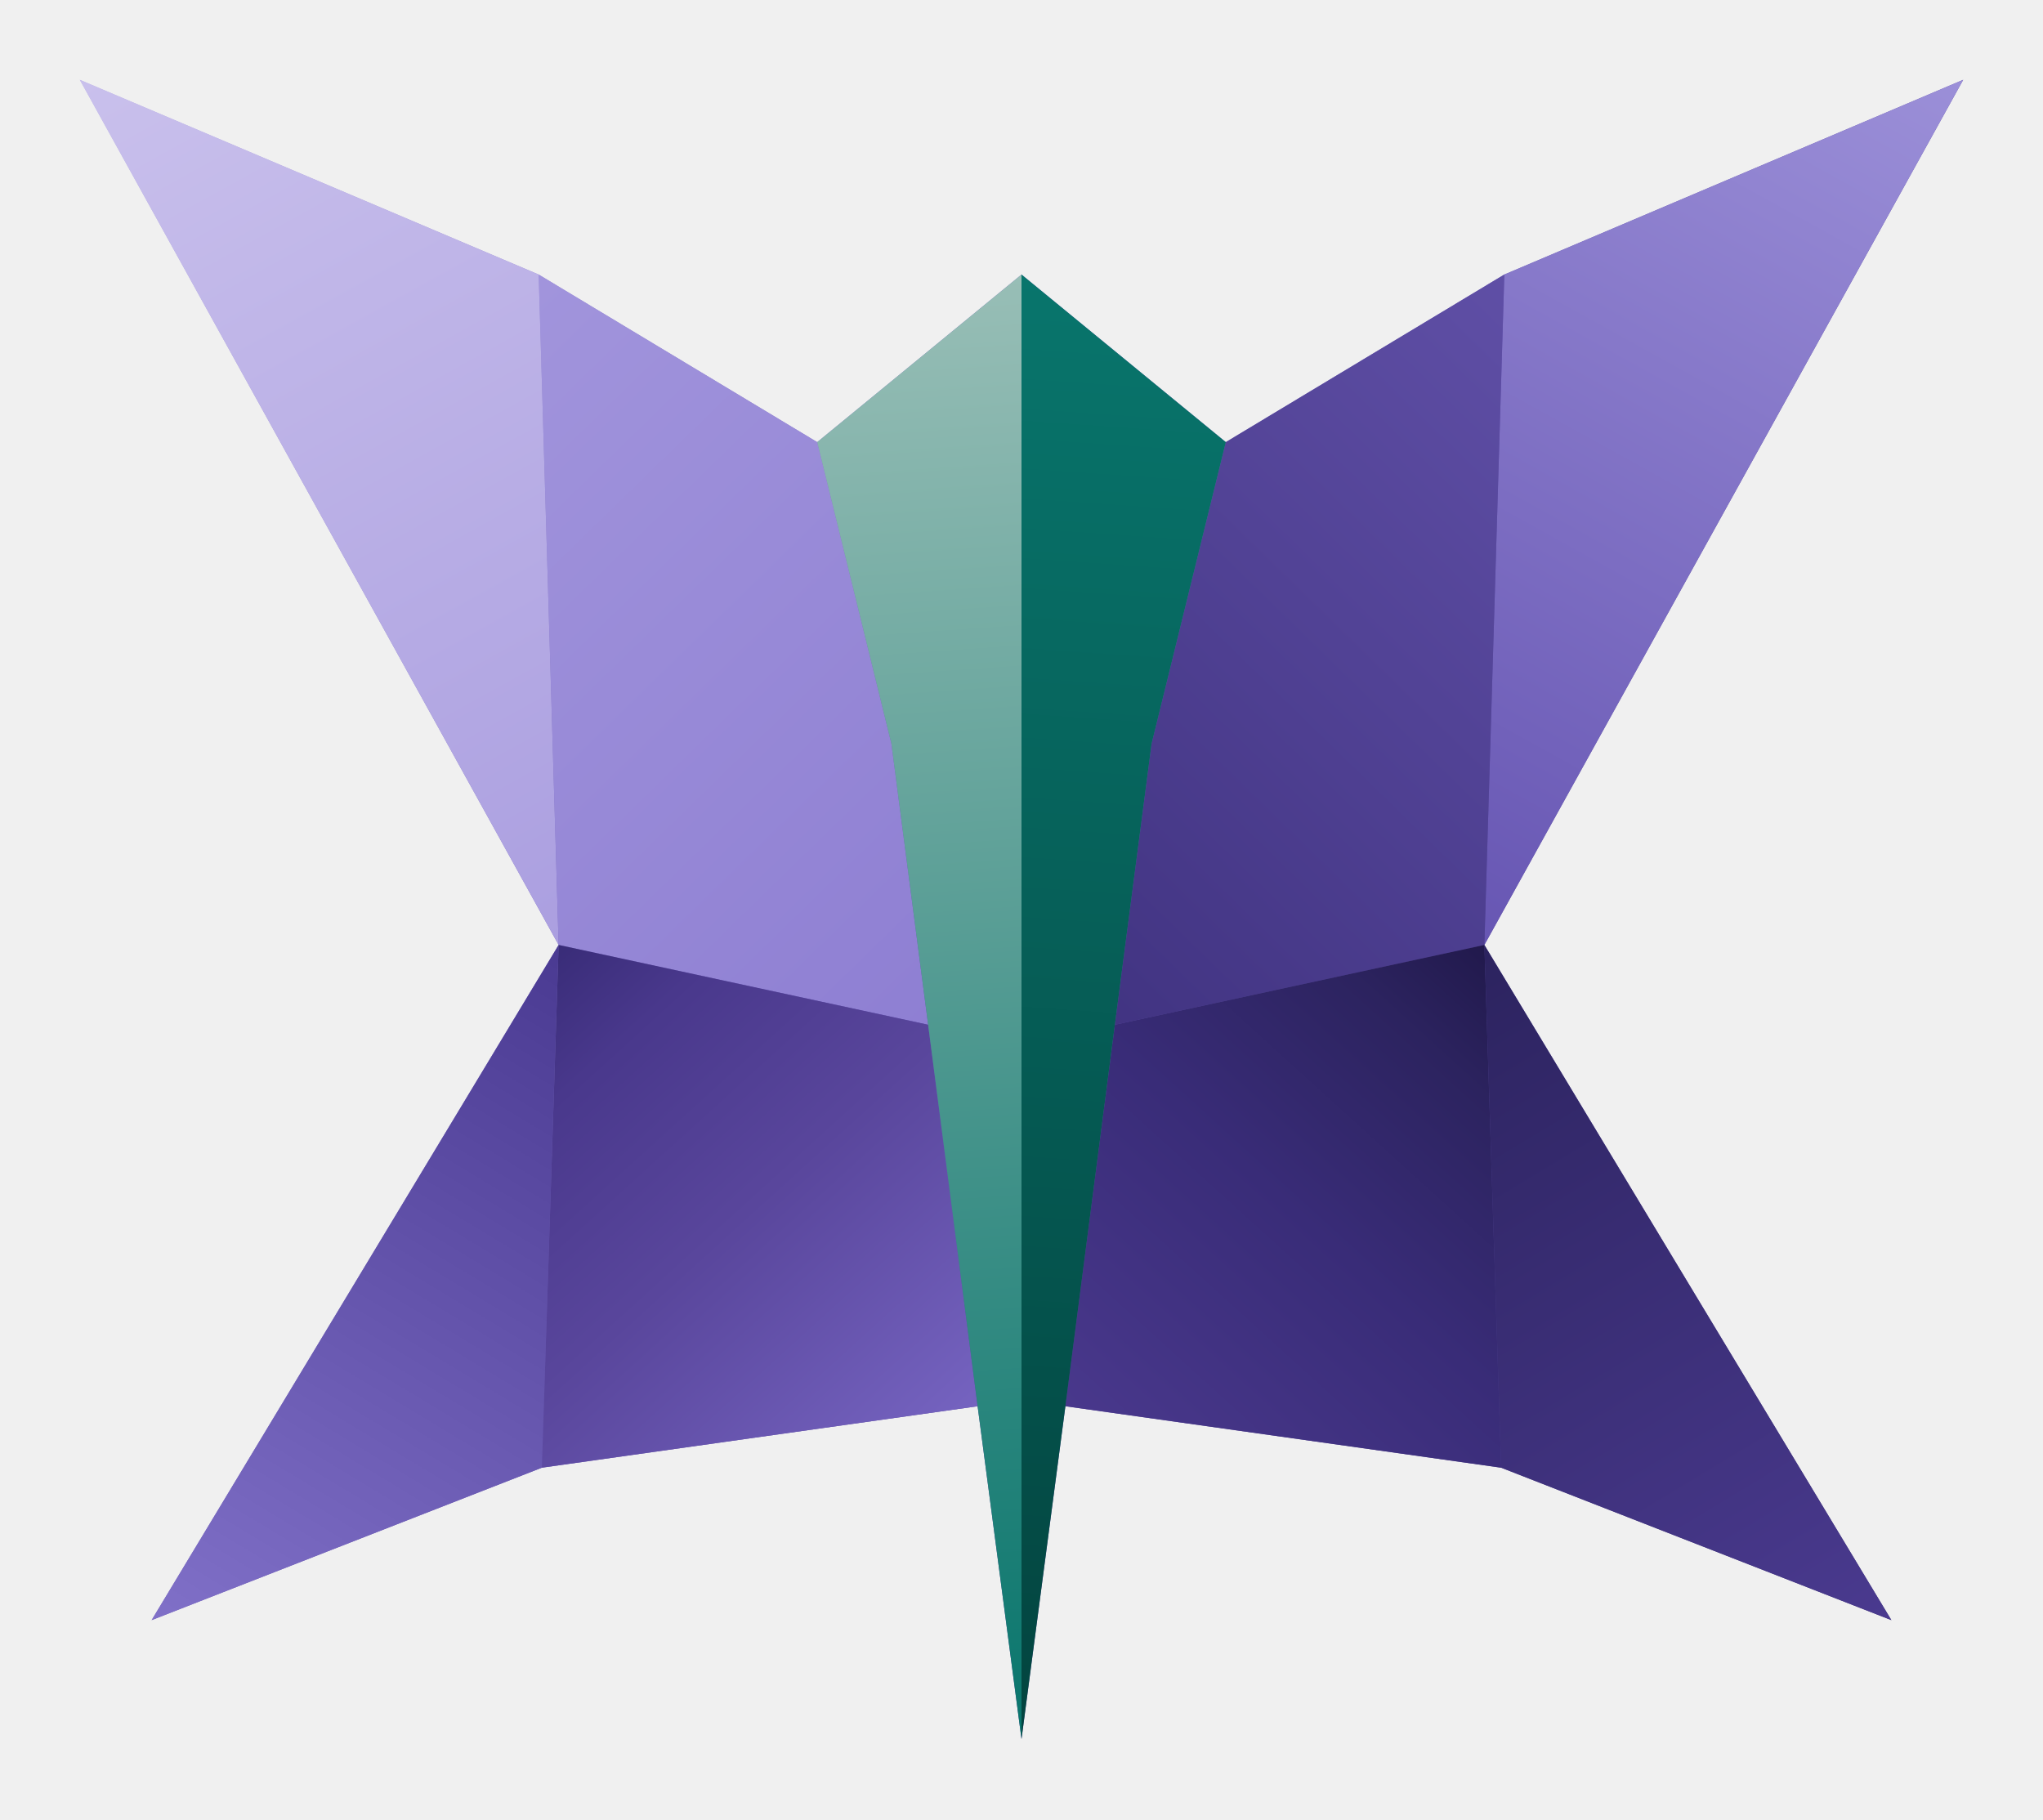
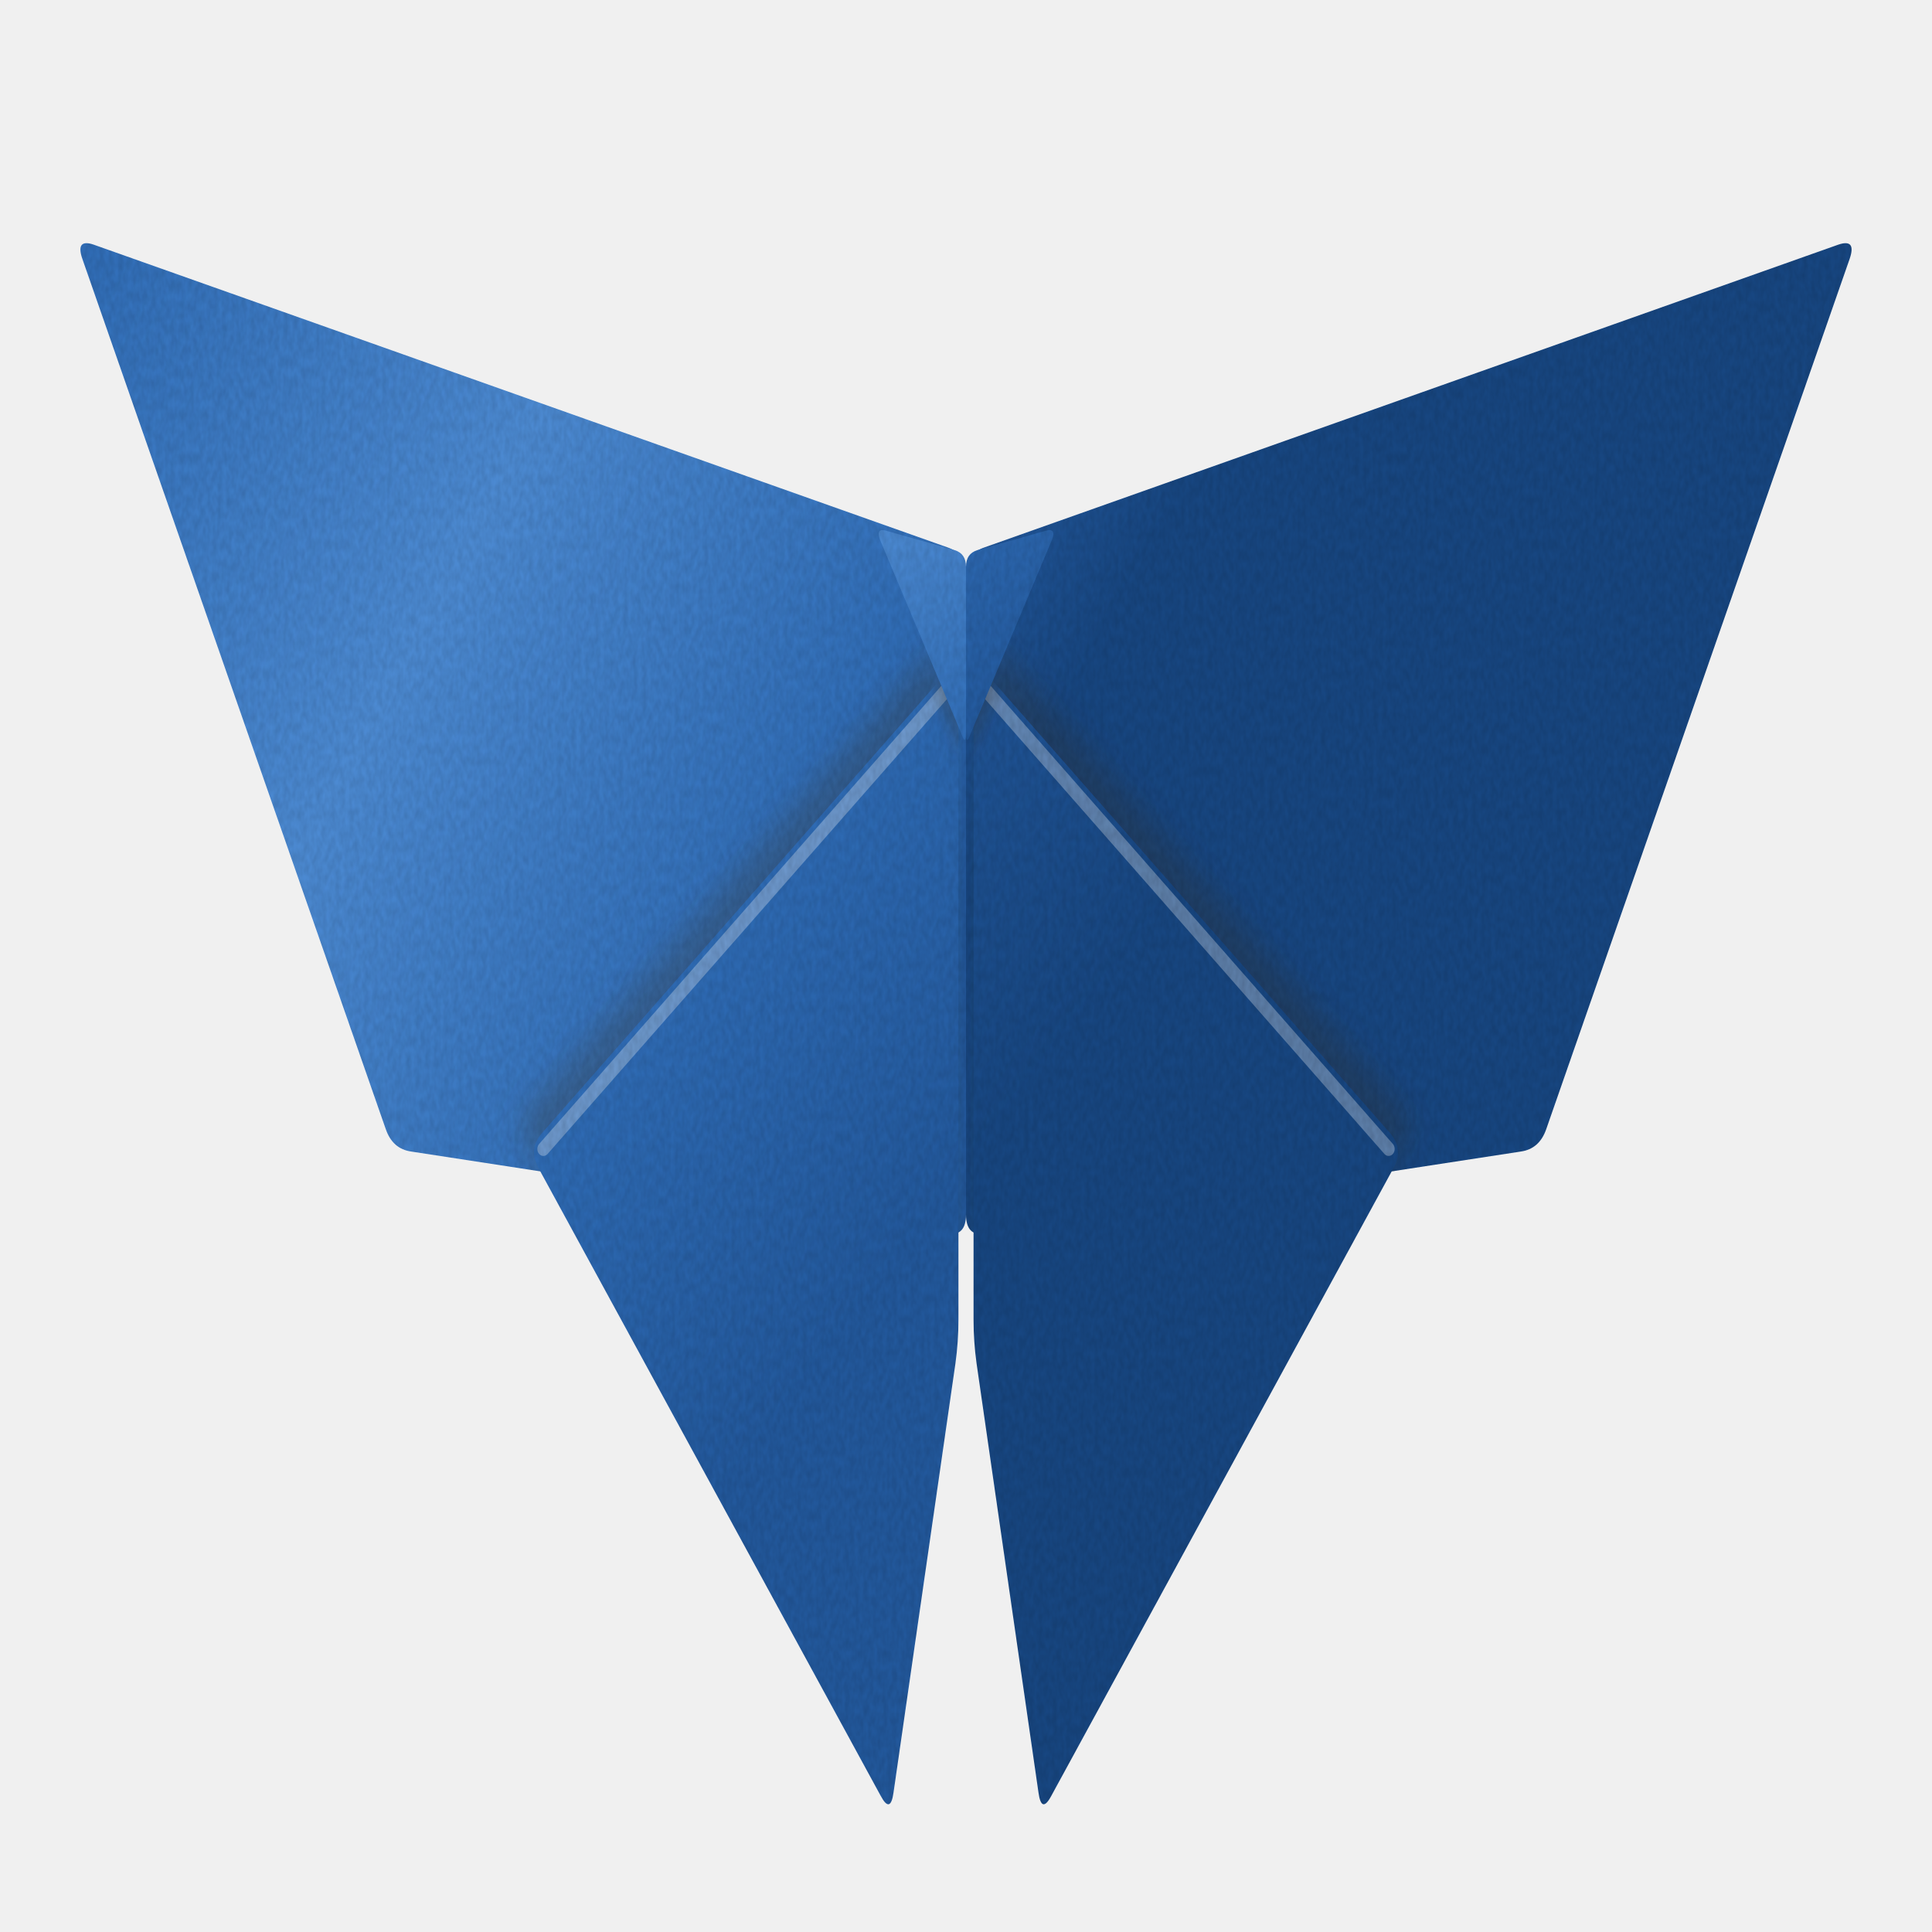
- <svg xmlns="http://www.w3.org/2000/svg" viewBox="0 0 256 228" role="img" aria-labelledby="title description">
+ <svg xmlns="http://www.w3.org/2000/svg" viewBox="0 0 256 256" role="img" aria-labelledby="title description">
  <defs>
-     <clipPath id="silhouette">
-       <path d="M10 10 L67.5 34.4 L102.4 55.4 L128 34.4 L153.6 55.4 L188.5 34.4 L246 10 L186 118.4 L237 203.0 L188.1 183.9 L133.5 176.2 L128 217.9 L122.5 176.2 L67.9 183.9 L19 203.0 L70 118.4 Z" />
+     <linearGradient id="fore-l" x1="10" y1="46" x2="128" y2="120" gradientUnits="userSpaceOnUse">
+       <stop offset="0" stop-color="#2f6cb6" />
+       <stop offset="0.45" stop-color="#4c8ad2" />
+       <stop offset="0.85" stop-color="#2f6cb6" />
+       <stop offset="1" stop-color="#22589c" />
+     </linearGradient>
+     <linearGradient id="fore-r" x1="246" y1="46" x2="128" y2="120" gradientUnits="userSpaceOnUse">
+       <stop offset="0" stop-color="#22589c" />
+       <stop offset="0.45" stop-color="#2f6cb6" />
+       <stop offset="0.85" stop-color="#22589c" />
+       <stop offset="1" stop-color="#174681" />
+     </linearGradient>
+     <linearGradient id="hind-l" x1="70" y1="150" x2="127" y2="200" gradientUnits="userSpaceOnUse">
+       <stop offset="0" stop-color="#2f6cb6" />
+       <stop offset="0.6" stop-color="#22589c" />
+       <stop offset="1" stop-color="#22589c" />
+     </linearGradient>
+     <linearGradient id="hind-r" x1="186" y1="150" x2="129" y2="200" gradientUnits="userSpaceOnUse">
+       <stop offset="0" stop-color="#22589c" />
+       <stop offset="0.6" stop-color="#174681" />
+       <stop offset="1" stop-color="#174681" />
+     </linearGradient>
+     <linearGradient id="tab-l" x1="116" y1="79" x2="128" y2="104" gradientUnits="userSpaceOnUse">
+       <stop offset="0" stop-color="#4c8ad2" />
+       <stop offset="1" stop-color="#2f6cb6" />
+     </linearGradient>
+     <linearGradient id="tab-r" x1="140" y1="79" x2="128" y2="104" gradientUnits="userSpaceOnUse">
+       <stop offset="0" stop-color="#2f6cb6" />
+       <stop offset="1" stop-color="#22589c" />
+     </linearGradient>
+     <clipPath id="fore-face">
+       <path d="M10.9 48.3 Q10 46 12.4 46.7 L125.6 81.3 Q128 82 128 84.5 L128 157.5 Q128 160 125.5 159.7 L54.5 150.3 Q52 150 51.1 147.7 Z" />
    </clipPath>
-     <linearGradient id="silhouette-base" x1="-10.6" y1="7.5" x2="266.6" y2="236.8" gradientUnits="userSpaceOnUse">
-       <stop stop-color="#c8c0ec" />
-       <stop offset=".48" stop-color="#6756b3" />
-       <stop offset="1" stop-color="#2c235f" />
-     </linearGradient>
-     <linearGradient id="upper-left-outer" x1="10.0" y1="10.0" x2="70.0" y2="118.4" gradientUnits="userSpaceOnUse">
-       <stop stop-color="#c9c0ec" />
-       <stop offset="1" stop-color="#ab9fe0" />
-     </linearGradient>
-     <linearGradient id="upper-left" x1="-15.6" y1="10.0" x2="128.0" y2="157.4" gradientUnits="userSpaceOnUse">
-       <stop stop-color="#afa4e3" />
-       <stop offset="1" stop-color="#8979d0" />
-     </linearGradient>
-     <linearGradient id="upper-right-outer" x1="246.0" y1="10.0" x2="186.0" y2="118.4" gradientUnits="userSpaceOnUse">
-       <stop stop-color="#9b8fd8" />
-       <stop offset="1" stop-color="#6756b3" />
-     </linearGradient>
-     <linearGradient id="upper-right" x1="271.6" y1="10.0" x2="128.0" y2="157.4" gradientUnits="userSpaceOnUse">
-       <stop stop-color="#7563c0" />
-       <stop offset="1" stop-color="#392c78" />
-     </linearGradient>
-     <linearGradient id="lower-left-outer" x1="70.0" y1="118.4" x2="19.0" y2="203.0" gradientUnits="userSpaceOnUse">
-       <stop stop-color="#4a3a92" />
-       <stop offset="1" stop-color="#8070c8" />
-     </linearGradient>
-     <linearGradient id="lower-left" x1="70.0" y1="118.4" x2="122.5" y2="176.2" gradientUnits="userSpaceOnUse">
-       <stop stop-color="#392c78" />
-       <stop offset=".18" stop-color="#49388c" />
-       <stop offset=".52" stop-color="#59469c" />
-       <stop offset="1" stop-color="#7563c0" />
-     </linearGradient>
-     <linearGradient id="lower-right-outer" x1="186.0" y1="118.4" x2="237.0" y2="203.0" gradientUnits="userSpaceOnUse">
-       <stop stop-color="#2c235f" />
-       <stop offset="1" stop-color="#4a3a8f" />
-     </linearGradient>
-     <linearGradient id="lower-right" x1="186.0" y1="118.4" x2="133.5" y2="176.2" gradientUnits="userSpaceOnUse">
-       <stop stop-color="#21194c" />
-       <stop offset=".18" stop-color="#2c235f" />
-       <stop offset=".52" stop-color="#392c78" />
-       <stop offset="1" stop-color="#49388c" />
-     </linearGradient>
-     <linearGradient id="center-left" x1="115.4" y1="35.2" x2="128.0" y2="217.9" gradientUnits="userSpaceOnUse">
-       <stop stop-color="#98beb6" />
-       <stop offset="1" stop-color="#08756c" />
-     </linearGradient>
-     <linearGradient id="center-right" x1="140.6" y1="35.2" x2="128.0" y2="217.9" gradientUnits="userSpaceOnUse">
-       <stop stop-color="#08756c" />
-       <stop offset="1" stop-color="#03443f" />
-     </linearGradient>
+     <clipPath id="hind-face">
+       <path d="M71.3 152.1 Q70 150 71.8 148.2 L125.2 95.8 Q127 94 127 96.5 L127 169.5 Q127 172 126.6 174.5 L118.4 223.5 Q118 226 116.7 223.9 Z" />
+     </clipPath>
+     <filter id="contact" x="-20%" y="-20%" width="140%" height="140%">
+       <feGaussianBlur stdDeviation="1.8" />
+     </filter>
+     <filter id="contact-small" x="-50%" y="-50%" width="200%" height="200%">
+       <feGaussianBlur stdDeviation="1" />
+     </filter>
+     <filter id="grain" x="0" y="0" width="100%" height="100%" color-interpolation-filters="sRGB">
+       <feTurbulence type="fractalNoise" baseFrequency="1.6 .7" numOctaves="2" seed="11" result="noise" />
+       <feColorMatrix in="noise" type="matrix" values=".16 0 0 0 .87  .16 0 0 0 .87  .16 0 0 0 .87  0 0 0 0 1" result="speck" />
+       <feComposite in="speck" in2="SourceAlpha" operator="in" result="grainy" />
+       <feBlend in="grainy" in2="SourceGraphic" mode="multiply" />
+     </filter>
  </defs>
-   <path d="M10 10 L67.5 34.4 L102.4 55.4 L128 34.4 L153.6 55.4 L188.5 34.4 L246 10 L186 118.4 L237 203.0 L188.1 183.9 L133.5 176.2 L128 217.9 L122.5 176.2 L67.9 183.9 L19 203.0 L70 118.4 Z" fill="url(#silhouette-base)" />
-   <g clip-path="url(#silhouette)">
-     <path d="M10 10 L67.5 34.4 L70 118.4 Z" fill="url(#upper-left-outer)" />
-     <path d="M67.5 34.4 L102.4 55.4 L111.7 93.2 L116.3 128.4 L70 118.4 Z" fill="url(#upper-left)" />
-     <path d="M246 10 L188.5 34.4 L186 118.4 Z" fill="url(#upper-right-outer)" />
-     <path d="M188.5 34.4 L153.6 55.4 L144.3 93.2 L139.7 128.4 L186 118.4 Z" fill="url(#upper-right)" />
-     <path d="M70 118.4 L67.9 183.9 L19 203.0 Z" fill="url(#lower-left-outer)" />
-     <path d="M70 118.4 L116.3 128.4 L122.5 176.2 L67.9 183.9 Z" fill="url(#lower-left)" />
-     <path d="M186 118.4 L188.1 183.9 L237 203.0 Z" fill="url(#lower-right-outer)" />
-     <path d="M186 118.4 L139.7 128.4 L133.5 176.2 L188.1 183.9 Z" fill="url(#lower-right)" />
-     <path d="M128 34.4 L102.4 55.4 L111.7 93.2 L116.3 128.4 L122.5 176.2 L128 217.9 Z" fill="url(#center-left)" />
-     <path d="M128 34.4 L153.6 55.4 L144.3 93.2 L139.7 128.4 L133.5 176.2 L128 217.9 Z" fill="url(#center-right)" />
+   <g filter="url(#grain)">
+     <g transform="translate(0 136) scale(1 1.16) translate(0 -136)">
+       <g>
+         <path d="M10.9 48.3 Q10 46 12.4 46.7 L125.6 81.3 Q128 82 128 84.5 L128 157.5 Q128 160 125.5 159.7 L54.5 150.3 Q52 150 51.1 147.7 Z" fill="url(#fore-l)" />
+         <g clip-path="url(#fore-face)">
+           <path d="M71.3 152.1 Q70 150 71.8 148.2 L125.2 95.8 Q127 94 127 96.5 L127 169.5 Q127 172 126.6 174.5 L118.4 223.5 Q118 226 116.7 223.9 Z" fill="#3a2400" opacity=".22" filter="url(#contact)" transform="translate(-1.5 -3)" />
+         </g>
+         <path d="M71.3 152.1 Q70 150 71.8 148.2 L125.2 95.8 Q127 94 127 96.5 L127 169.5 Q127 172 126.6 174.5 L118.4 223.5 Q118 226 116.7 223.9 Z" fill="url(#hind-l)" />
+         <g clip-path="url(#hind-face)">
+           <path d="M72 150 L127 96" stroke="#fff" stroke-opacity=".3" stroke-width="1.6" stroke-linecap="round" fill="none" />
+         </g>
+         <g clip-path="url(#hind-face)">
+           <path d="M116.6 80.4 Q116 79 117.5 79.4 L126.5 81.6 Q128 82 128 83.5 L128 102.5 Q128 104 127.4 102.6 Z" fill="#3a2400" opacity=".25" filter="url(#contact-small)" transform="translate(0 2)" />
+         </g>
+         <path d="M116.6 80.4 Q116 79 117.5 79.4 L126.5 81.6 Q128 82 128 83.5 L128 102.5 Q128 104 127.4 102.6 Z" fill="url(#tab-l)" />
+       </g>
+       <g transform="translate(256 0) scale(-1 1)">
+         <path d="M10.9 48.3 Q10 46 12.4 46.7 L125.6 81.3 Q128 82 128 84.5 L128 157.5 Q128 160 125.5 159.7 L54.5 150.3 Q52 150 51.1 147.7 Z" fill="url(#fore-r)" />
+         <g clip-path="url(#fore-face)">
+           <path d="M71.3 152.1 Q70 150 71.8 148.2 L125.2 95.8 Q127 94 127 96.5 L127 169.5 Q127 172 126.6 174.5 L118.4 223.5 Q118 226 116.7 223.9 Z" fill="#3a2400" opacity=".22" filter="url(#contact)" transform="translate(-1.5 -3)" />
+         </g>
+         <path d="M71.3 152.1 Q70 150 71.8 148.2 L125.2 95.8 Q127 94 127 96.5 L127 169.5 Q127 172 126.6 174.5 L118.4 223.5 Q118 226 116.7 223.9 Z" fill="url(#hind-r)" />
+         <g clip-path="url(#hind-face)">
+           <path d="M72 150 L127 96" stroke="#fff" stroke-opacity=".3" stroke-width="1.6" stroke-linecap="round" fill="none" />
+         </g>
+         <g clip-path="url(#hind-face)">
+           <path d="M116.6 80.4 Q116 79 117.5 79.4 L126.5 81.6 Q128 82 128 83.5 L128 102.5 Q128 104 127.4 102.6 Z" fill="#3a2400" opacity=".25" filter="url(#contact-small)" transform="translate(0 2)" />
+         </g>
+         <path d="M116.6 80.4 Q116 79 117.5 79.4 L126.5 81.6 Q128 82 128 83.5 L128 102.5 Q128 104 127.4 102.6 Z" fill="url(#tab-r)" />
+       </g>
+     </g>
  </g>
</svg>
